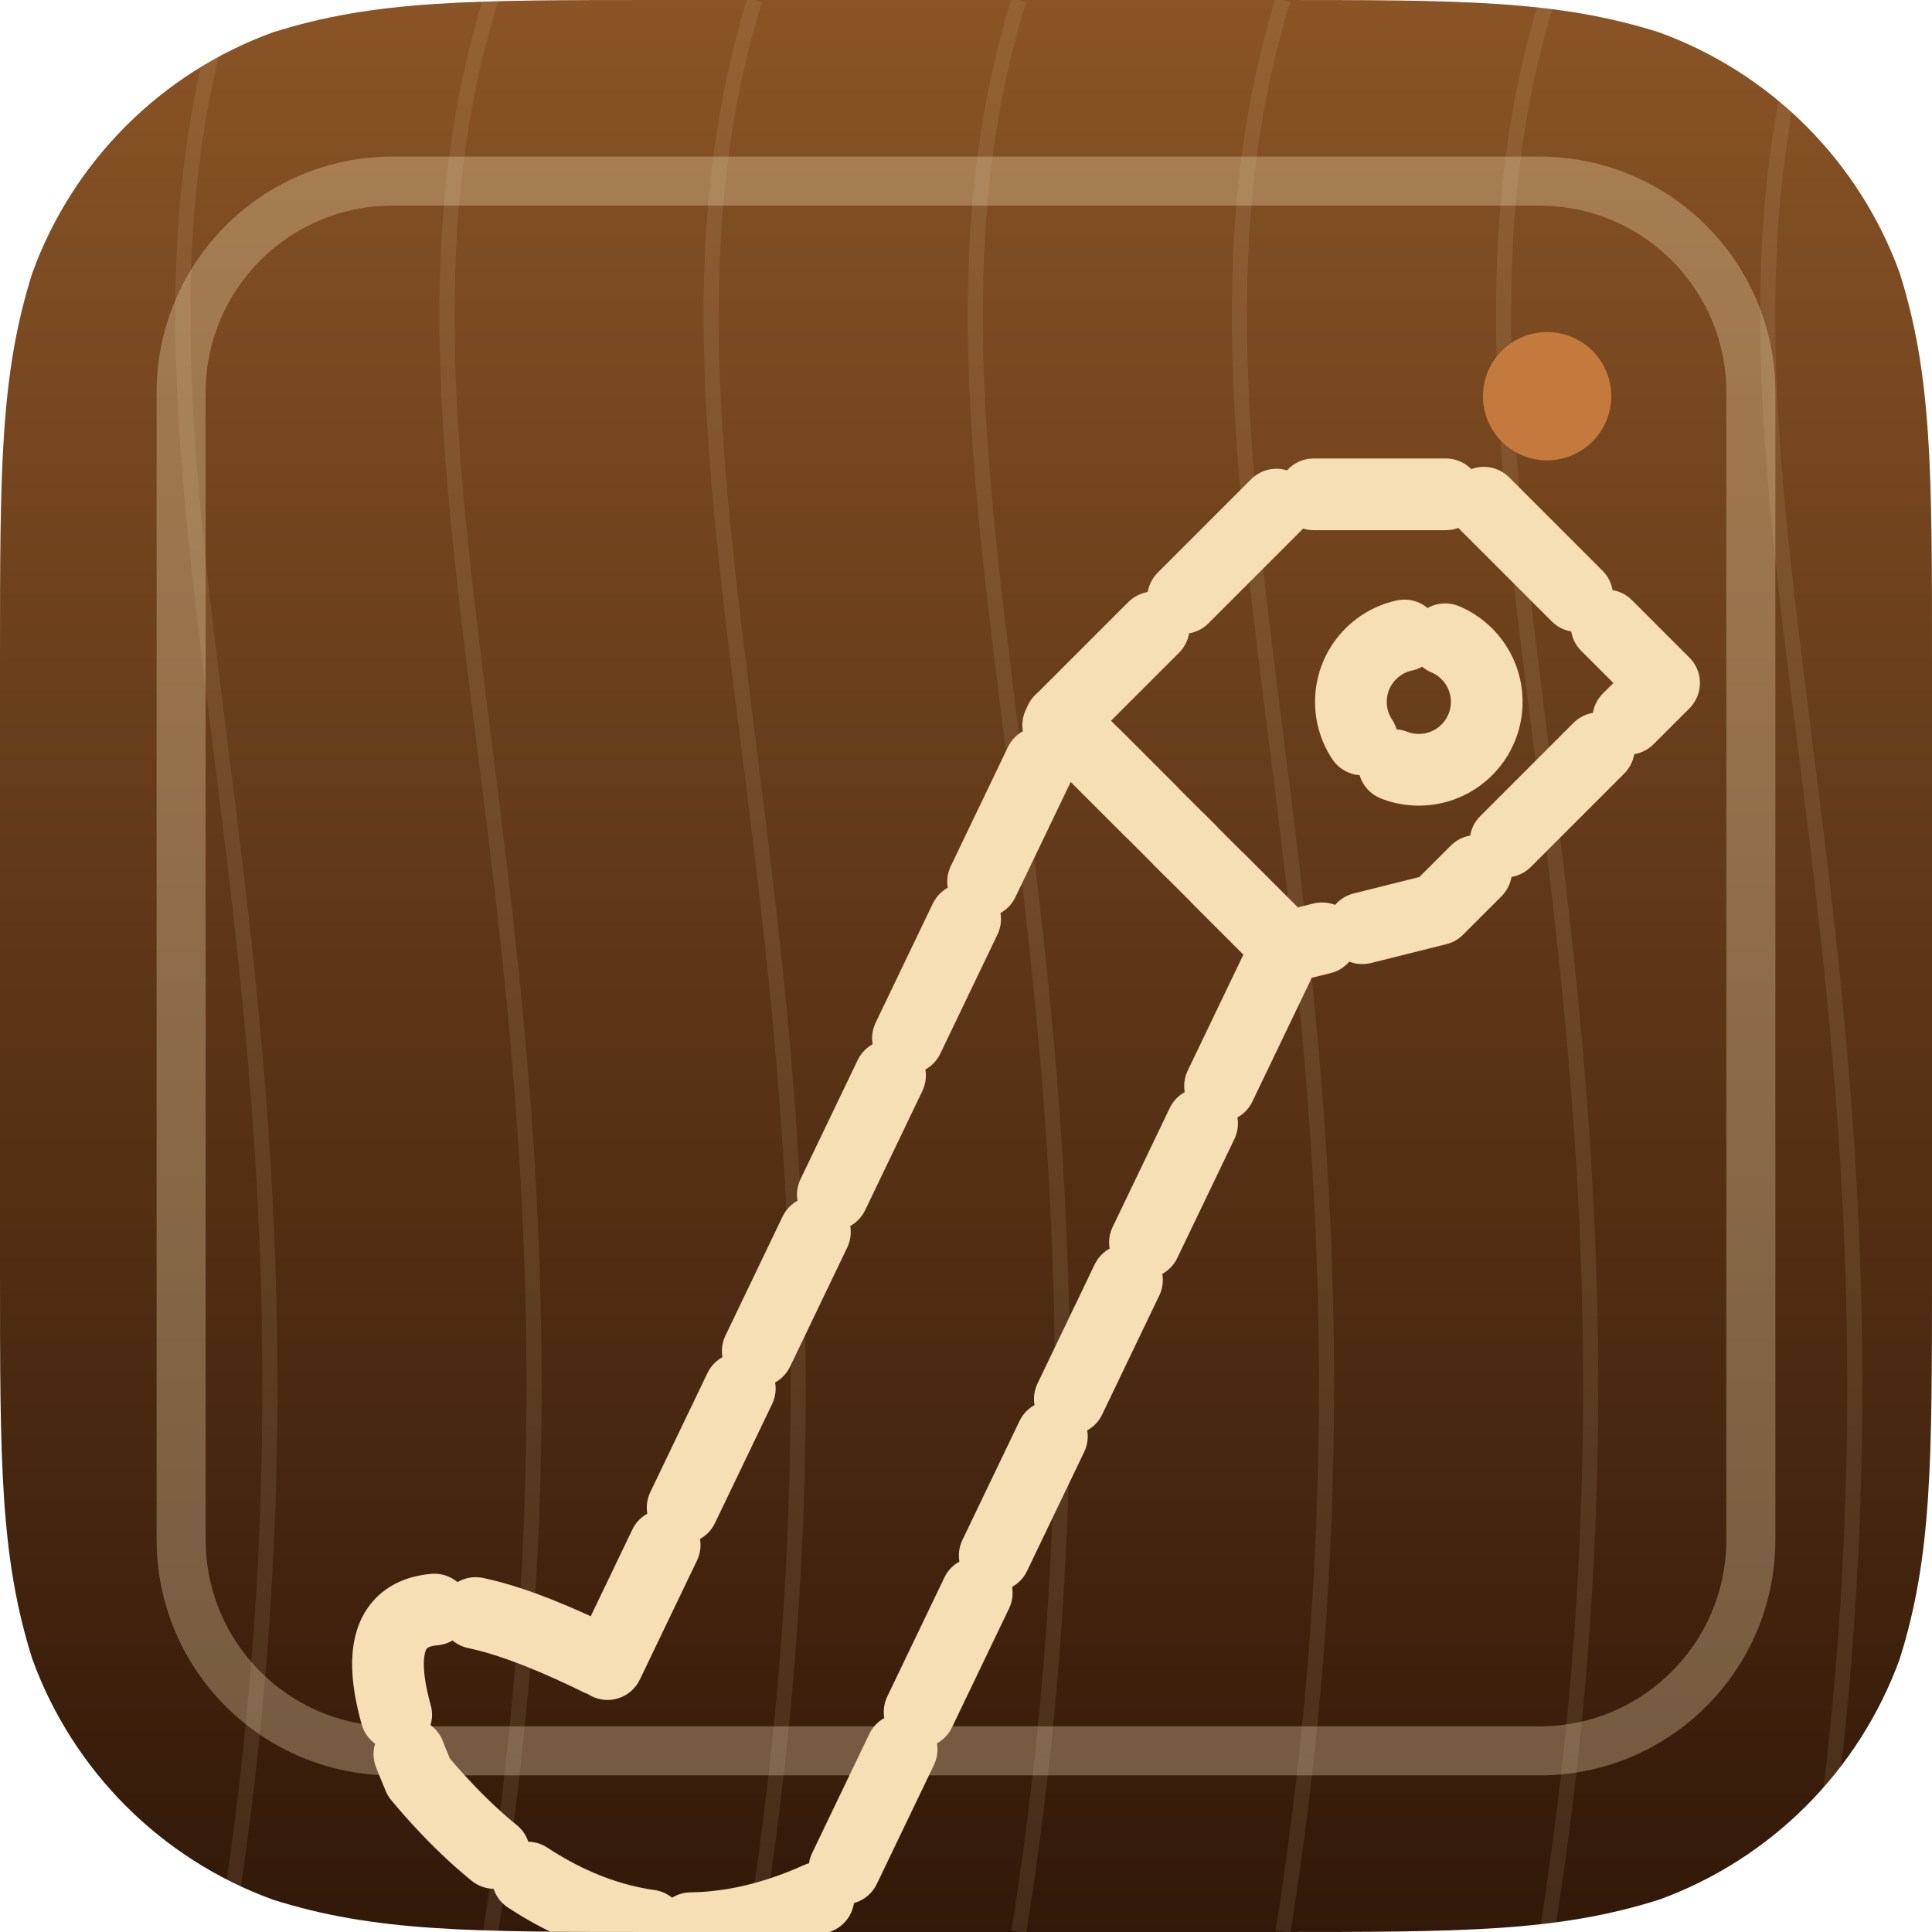
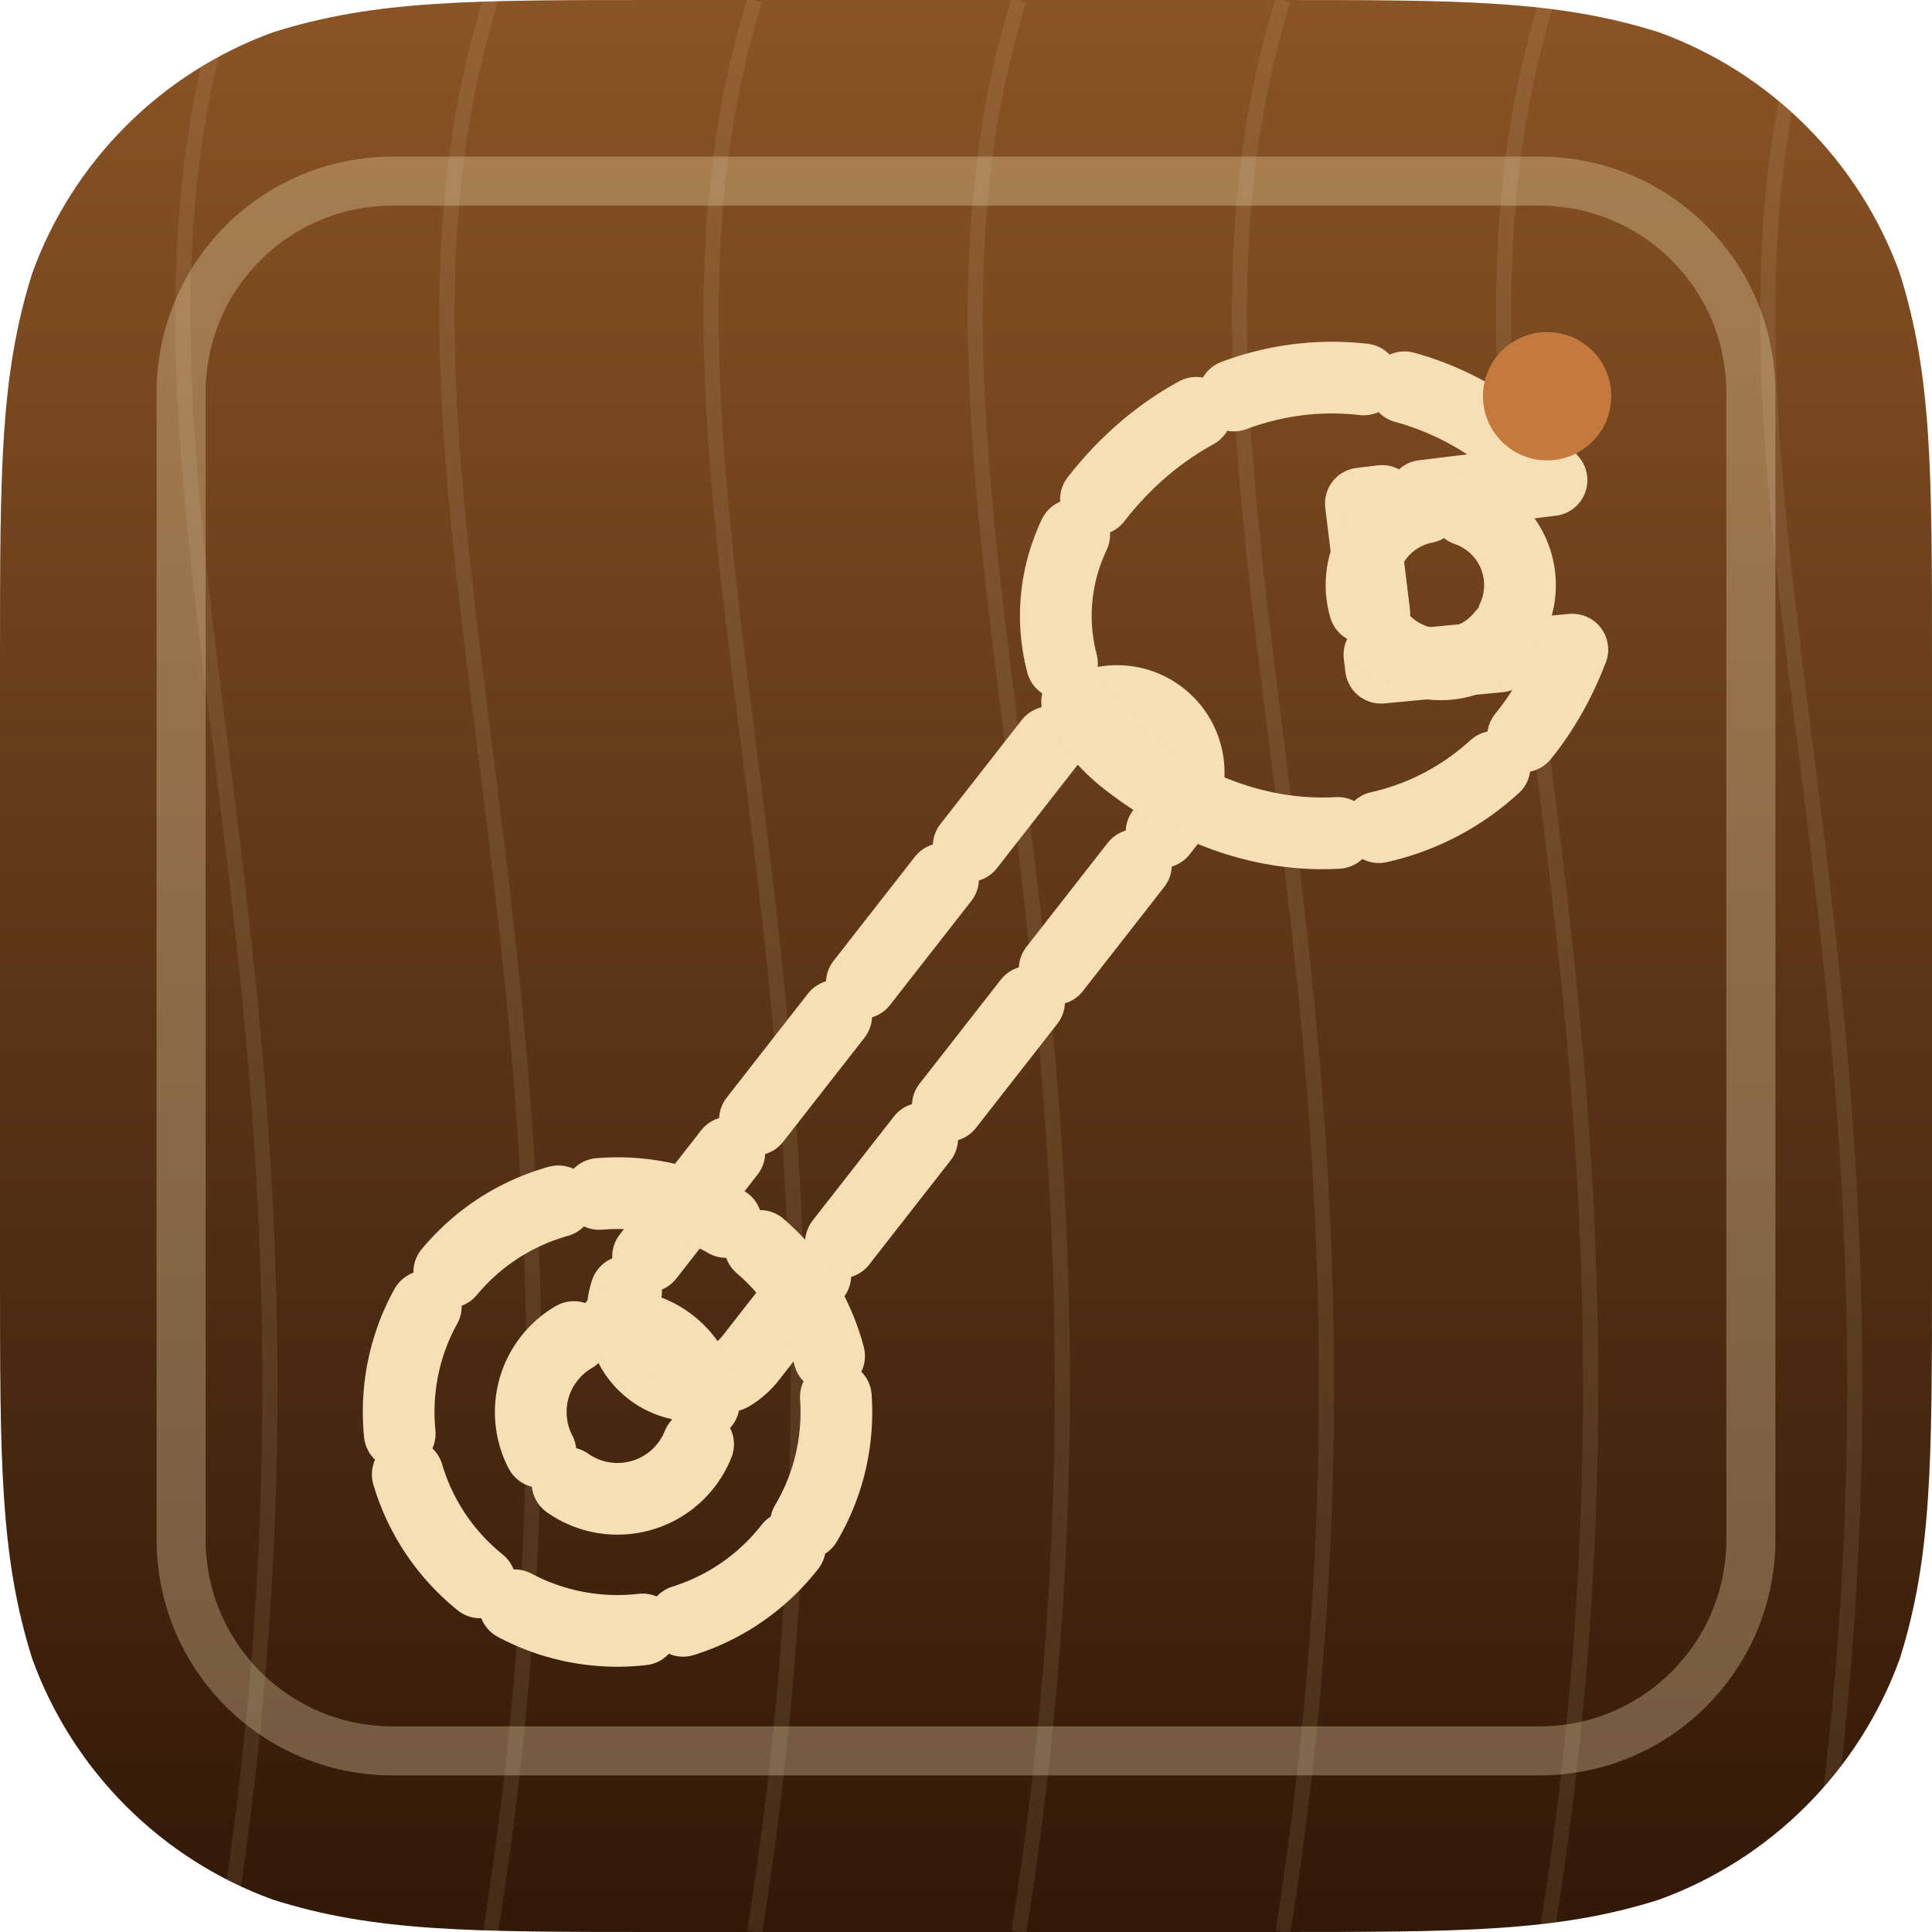
<svg xmlns="http://www.w3.org/2000/svg" viewBox="0 0 1024 1024" width="1024" height="1024" role="img" aria-label="Tiki Tools">
  <defs>
    <clipPath id="sq">
      <path d="M 350.06 0 L 673.94 0 C 774.74 0 825.13 0 879.39 17.15 L 879.39 17.15 C 938.62 38.71 985.29 85.38 1006.85 144.61 C 1024 198.87 1024 249.26 1024 350.06 L 1024 673.94 C 1024 774.74 1024 825.13 1006.85 879.39 L 1006.85 879.39 C 985.29 938.62 938.62 985.29 879.39 1006.85 C 825.13 1024 774.74 1024 673.94 1024 L 350.06 1024 C 249.26 1024 198.87 1024 144.61 1006.85 L 144.61 1006.85 C 85.38 985.29 38.71 938.62 17.15 879.39 C 0 825.13 0 774.74 0 673.94 L 0 350.06 C 0 249.26 0 198.87 17.15 144.61 L 17.15 144.61 C 38.71 85.38 85.38 38.71 144.61 17.15 C 198.87 0 249.26 0 350.06 0 Z" />
    </clipPath>
    <linearGradient id="bgtikitools" x1="0" y1="0" x2="0" y2="1">
      <stop offset="0" stop-color="#8a5426" />
      <stop offset="1" stop-color="#311808" />
    </linearGradient>
  </defs>
  <g clip-path="url(#sq)">
    <rect width="1024" height="1024" fill="url(#bgtikitools)" />
    <path d="M120 0 C40 260 200 520 120 1024" stroke="#f6dfb4" stroke-width="8" opacity=".10" fill="none" />
    <path d="M260 0 C180 260 340 520 260 1024" stroke="#f6dfb4" stroke-width="8" opacity=".10" fill="none" />
    <path d="M400 0 C320 260 480 520 400 1024" stroke="#f6dfb4" stroke-width="8" opacity=".10" fill="none" />
    <path d="M540 0 C460 260 620 520 540 1024" stroke="#f6dfb4" stroke-width="8" opacity=".10" fill="none" />
    <path d="M680 0 C600 260 760 520 680 1024" stroke="#f6dfb4" stroke-width="8" opacity=".10" fill="none" />
    <path d="M820 0 C740 260 900 520 820 1024" stroke="#f6dfb4" stroke-width="8" opacity=".10" fill="none" />
    <path d="M960 0 C880 260 1040 520 960 1024" stroke="#f6dfb4" stroke-width="8" opacity=".10" fill="none" />
    <rect x="96" y="96" width="832" height="832" rx="112" fill="none" stroke="#f6dfb4" stroke-width="26" opacity=".32" />
    <g>
      <g fill="none" stroke="#f6dfb4" stroke-width="38" stroke-linecap="round" stroke-linejoin="round" stroke-dasharray="70 22">
-         <path d="M 322 882 L 562 382 L 682 502 L 442 1002 Q 322 1062 222 942 Q 162 802 322 882 Z" fill="none" />
-         <path d="M 562 382 L 682 262 L 782 262 L 882 362 L 762 482 L 682 502 Z" fill="none" />
-         <circle cx="752" cy="372" r="36" fill="none" />
+         <g transform="rotate(38 512 512)">
+           <rect x="474" y="344" width="76" height="440" rx="38" fill="none" />
+           <circle cx="512" cy="812" r="116" fill="none" />
+           <circle cx="512" cy="812" r="46" fill="none" />
+           <path d="M 414 274 C 414 172 496 100 598 118 L 526 190 L 588 252 L 662 182 C 694 286 624 374 512 374 C 458 374 414 330 414 274 Z" fill="none" />
+           <circle cx="586" cy="198" r="42" fill="none" />
+         </g>
      </g>
      <circle cx="820" cy="210" r="34" fill="#c47a3c" />
    </g>
  </g>
</svg>
